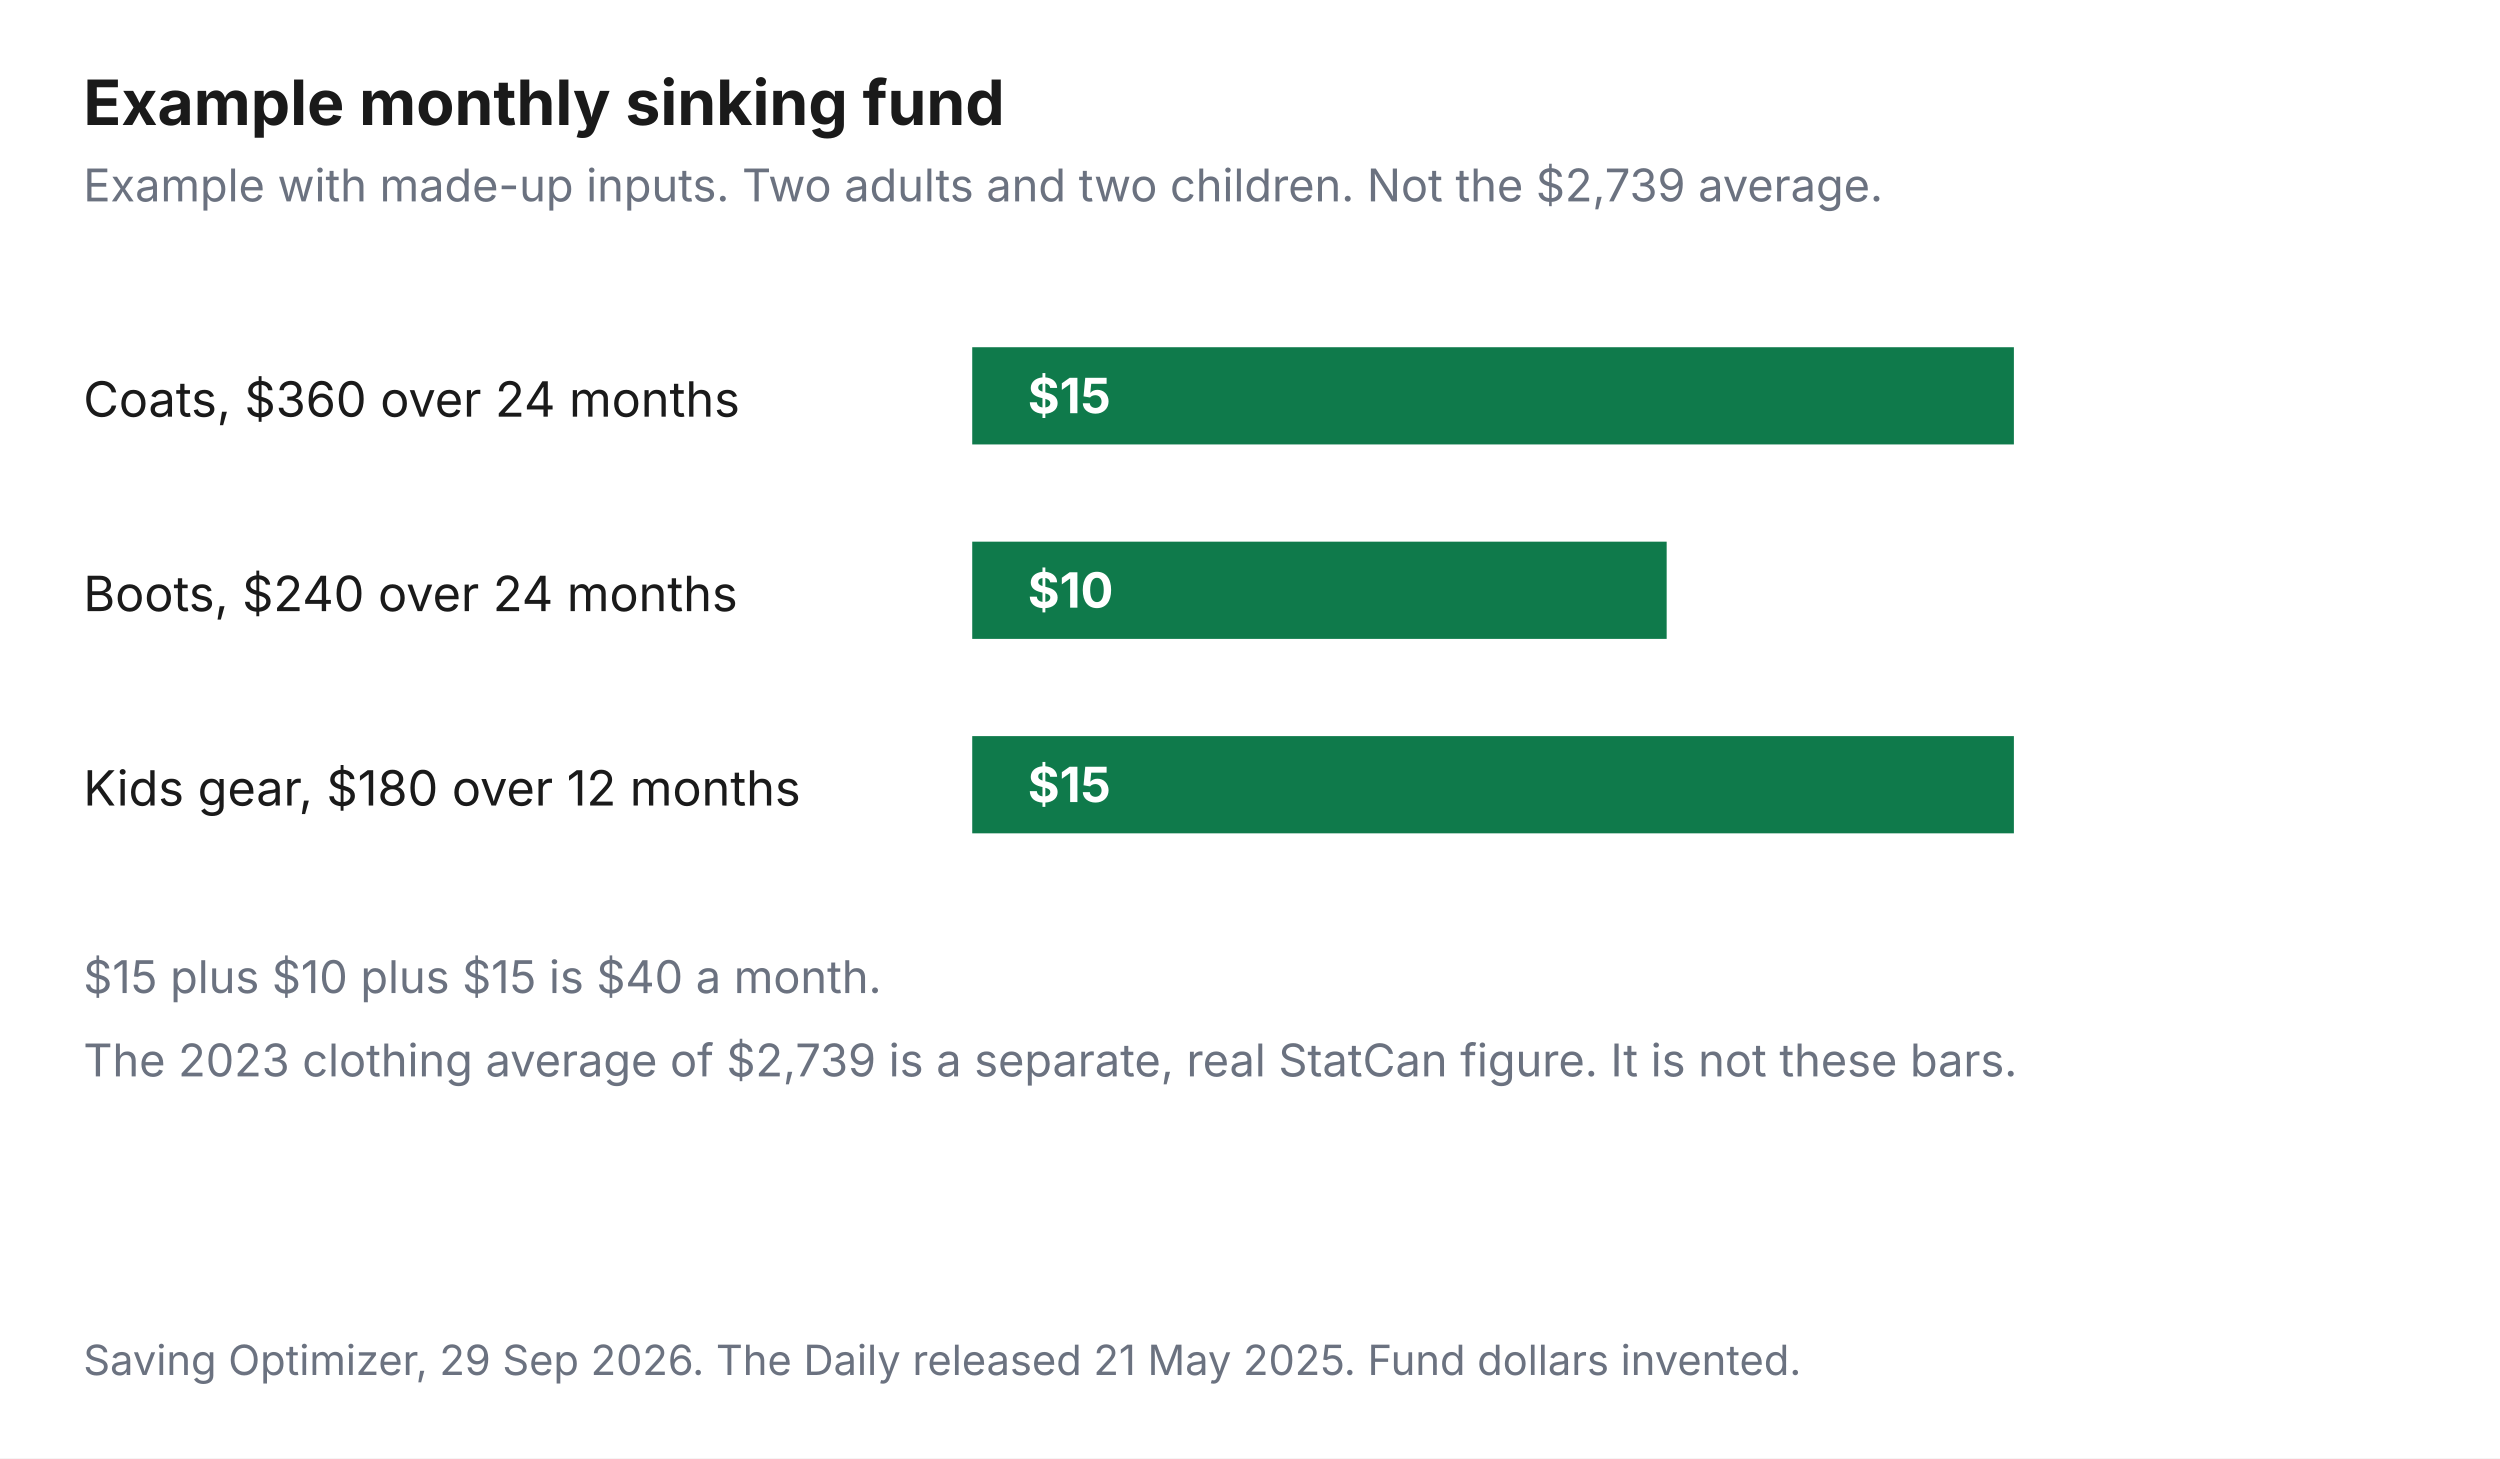
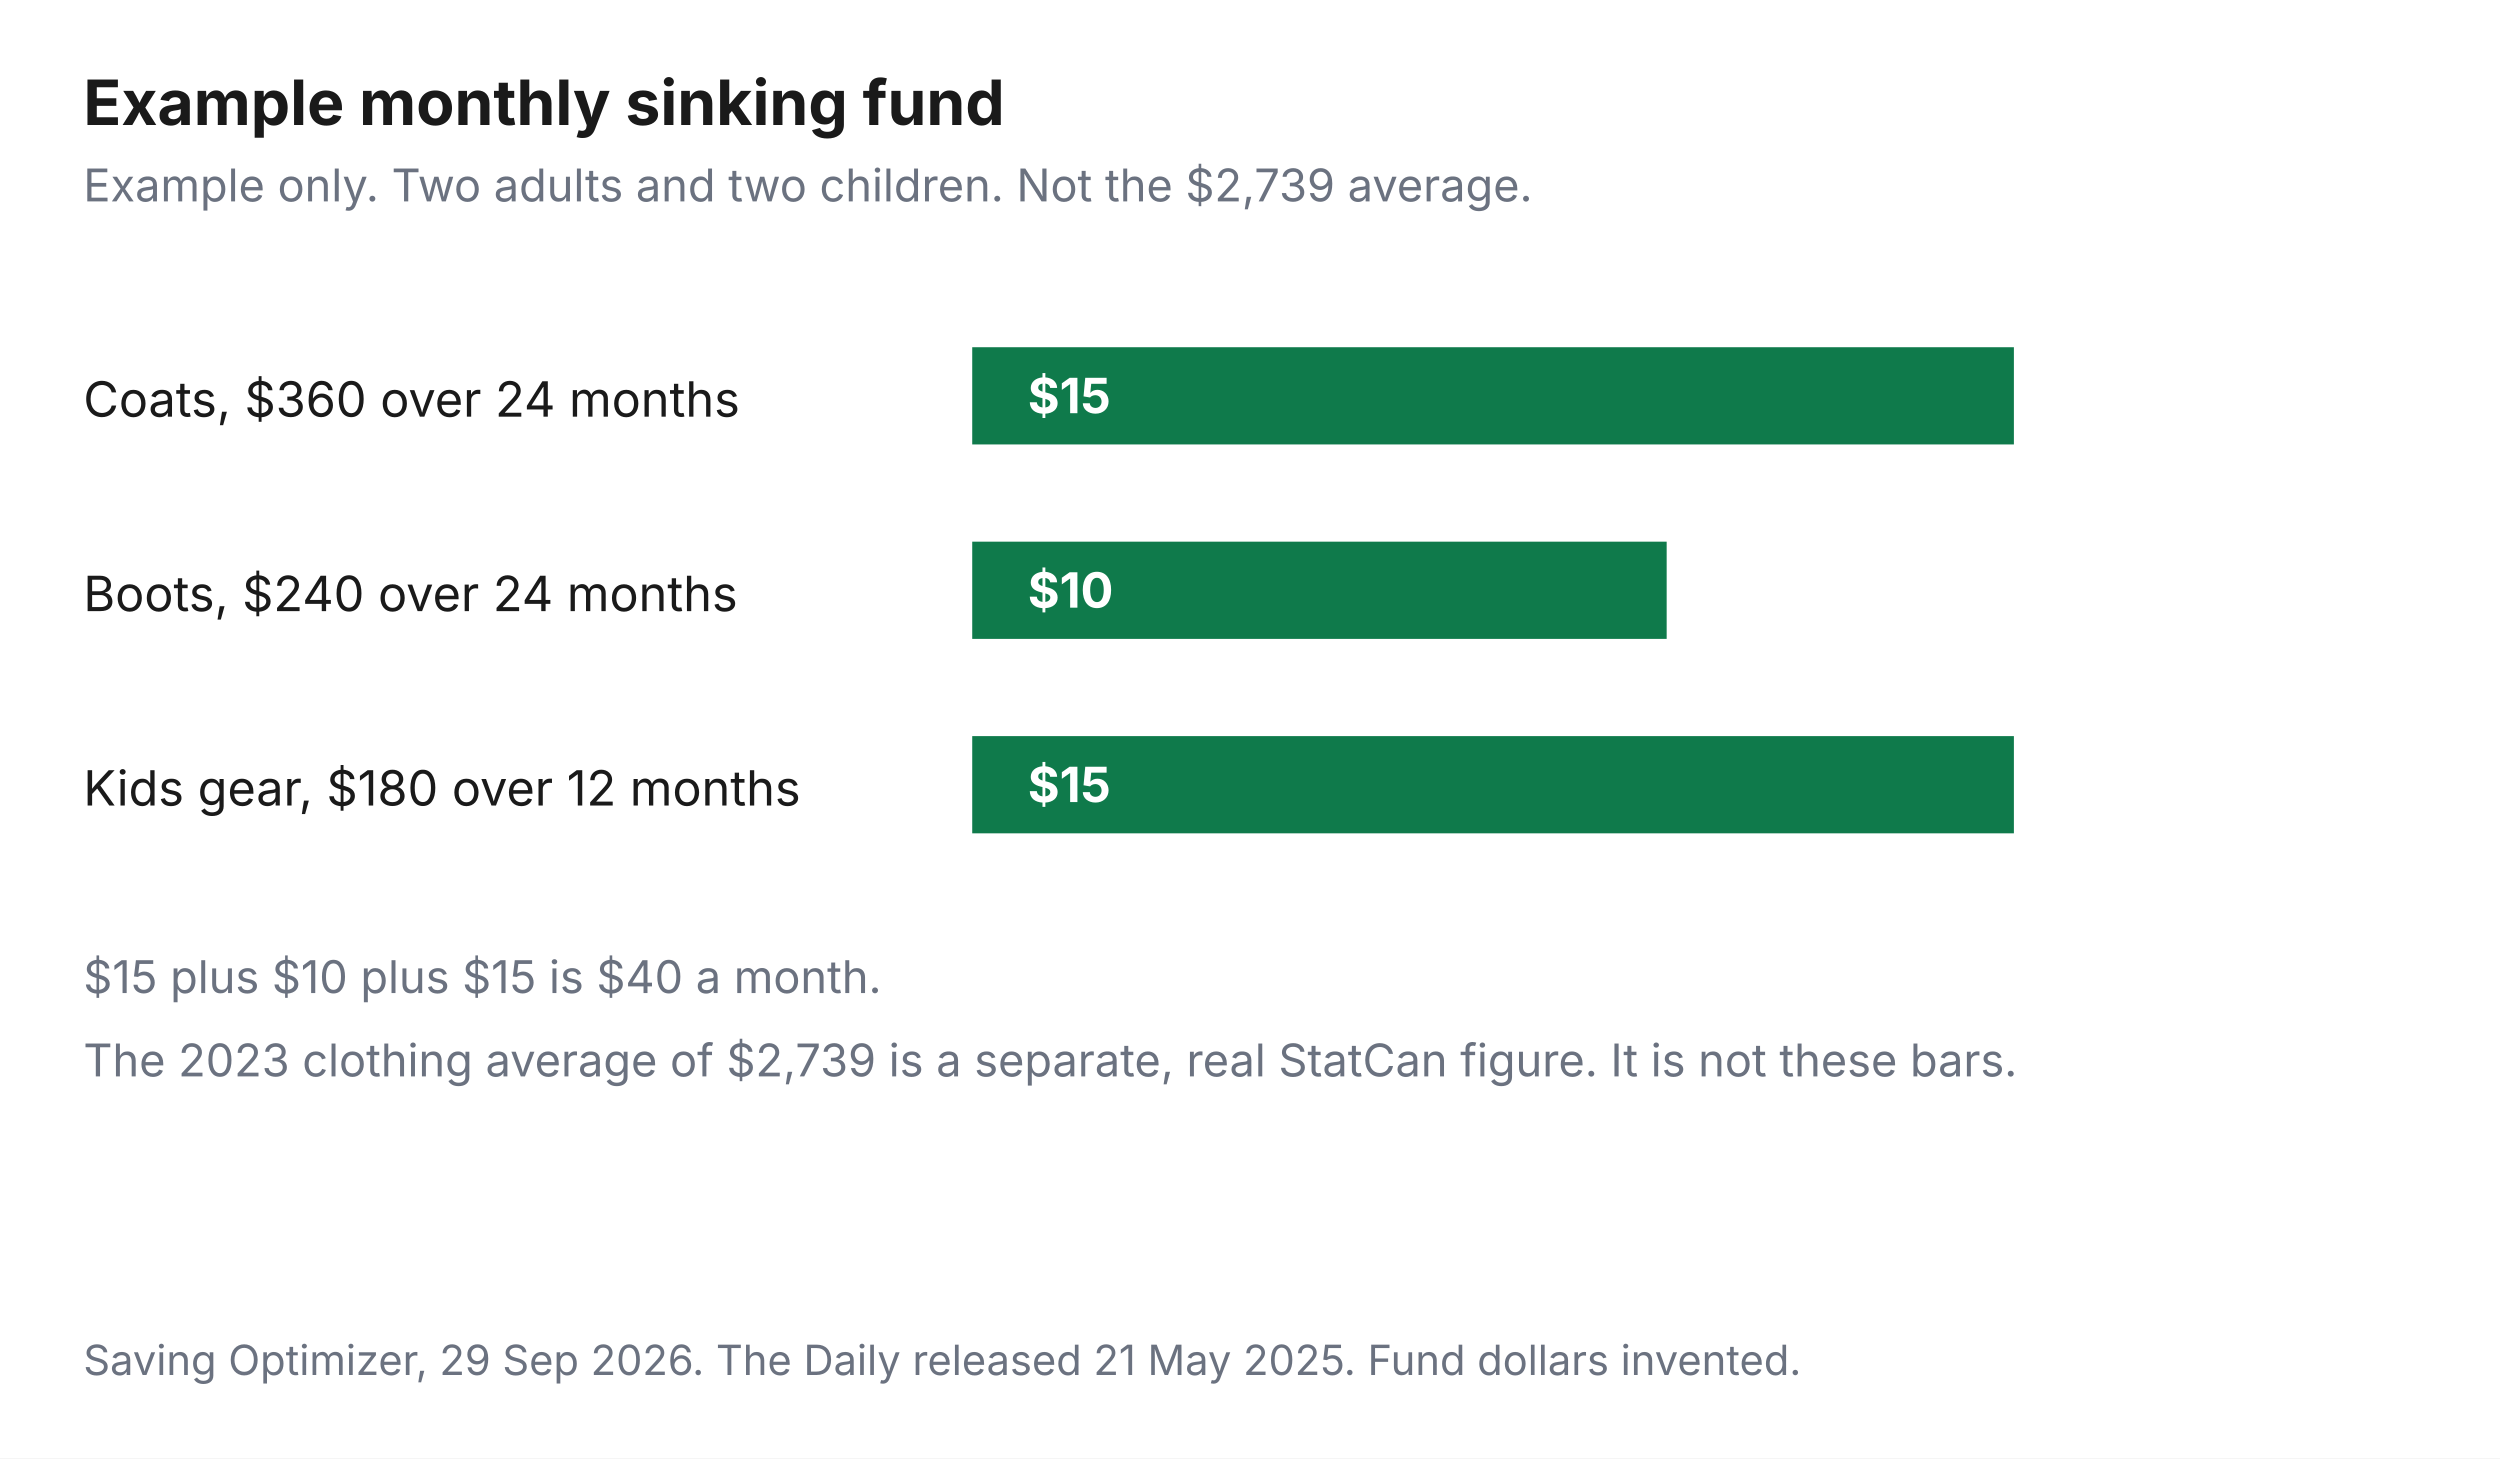
<svg xmlns="http://www.w3.org/2000/svg" viewBox="0 0 720 420" role="img">
  <rect width="720" height="420" fill="#FFFFFF" />
  <text x="24" y="36" font-family="Inter, Arial, sans-serif" font-size="18" font-weight="700" fill="#1A1A1A">Example monthly sinking fund</text>
-   <text x="24" y="58" font-family="Inter, Arial, sans-serif" font-size="13" fill="#6B7280">Example with made-up inputs. Two adults and two children. Not the $2,739 average.</text>
+   <text x="24" y="58" font-family="Inter, Arial, sans-serif" font-size="13" fill="#6B7280">Example only. Two adults and two children. Not the $2,739 average.</text>
  <text x="24" y="120" font-family="Inter, Arial, sans-serif" font-size="14" fill="#1A1A1A">Coats, $360 over 24 months</text>
  <rect x="280" y="100" width="300" height="28" fill="#0F7A4B" />
  <text x="296" y="119" font-family="Inter, Arial, sans-serif" font-size="14" font-weight="700" fill="#FFFFFF">$15</text>
  <text x="24" y="176" font-family="Inter, Arial, sans-serif" font-size="14" fill="#1A1A1A">Boots, $240 over 24 months</text>
  <rect x="280" y="156" width="200" height="28" fill="#0F7A4B" />
  <text x="296" y="175" font-family="Inter, Arial, sans-serif" font-size="14" font-weight="700" fill="#FFFFFF">$10</text>
  <text x="24" y="232" font-family="Inter, Arial, sans-serif" font-size="14" fill="#1A1A1A">Kids gear, $180 over 12 months</text>
  <rect x="280" y="212" width="300" height="28" fill="#0F7A4B" />
  <text x="296" y="231" font-family="Inter, Arial, sans-serif" font-size="14" font-weight="700" fill="#FFFFFF">$15</text>
  <text x="24" y="286" font-family="Inter, Arial, sans-serif" font-size="13" fill="#6B7280">$15 plus $10 plus $15 is $40 a month. </text>
  <text x="24" y="310" font-family="Inter, Arial, sans-serif" font-size="13" fill="#6B7280">The 2023 clothing average of $2,739 is a separate, real StatCan figure. It is not these bars.</text>
  <text x="24" y="396" font-family="Inter, Arial, sans-serif" font-size="12" fill="#6B7280">Saving Optimizer, 29 Sep 2026. The Daily released 21 May 2025. Fund dollars invented.</text>
</svg>
